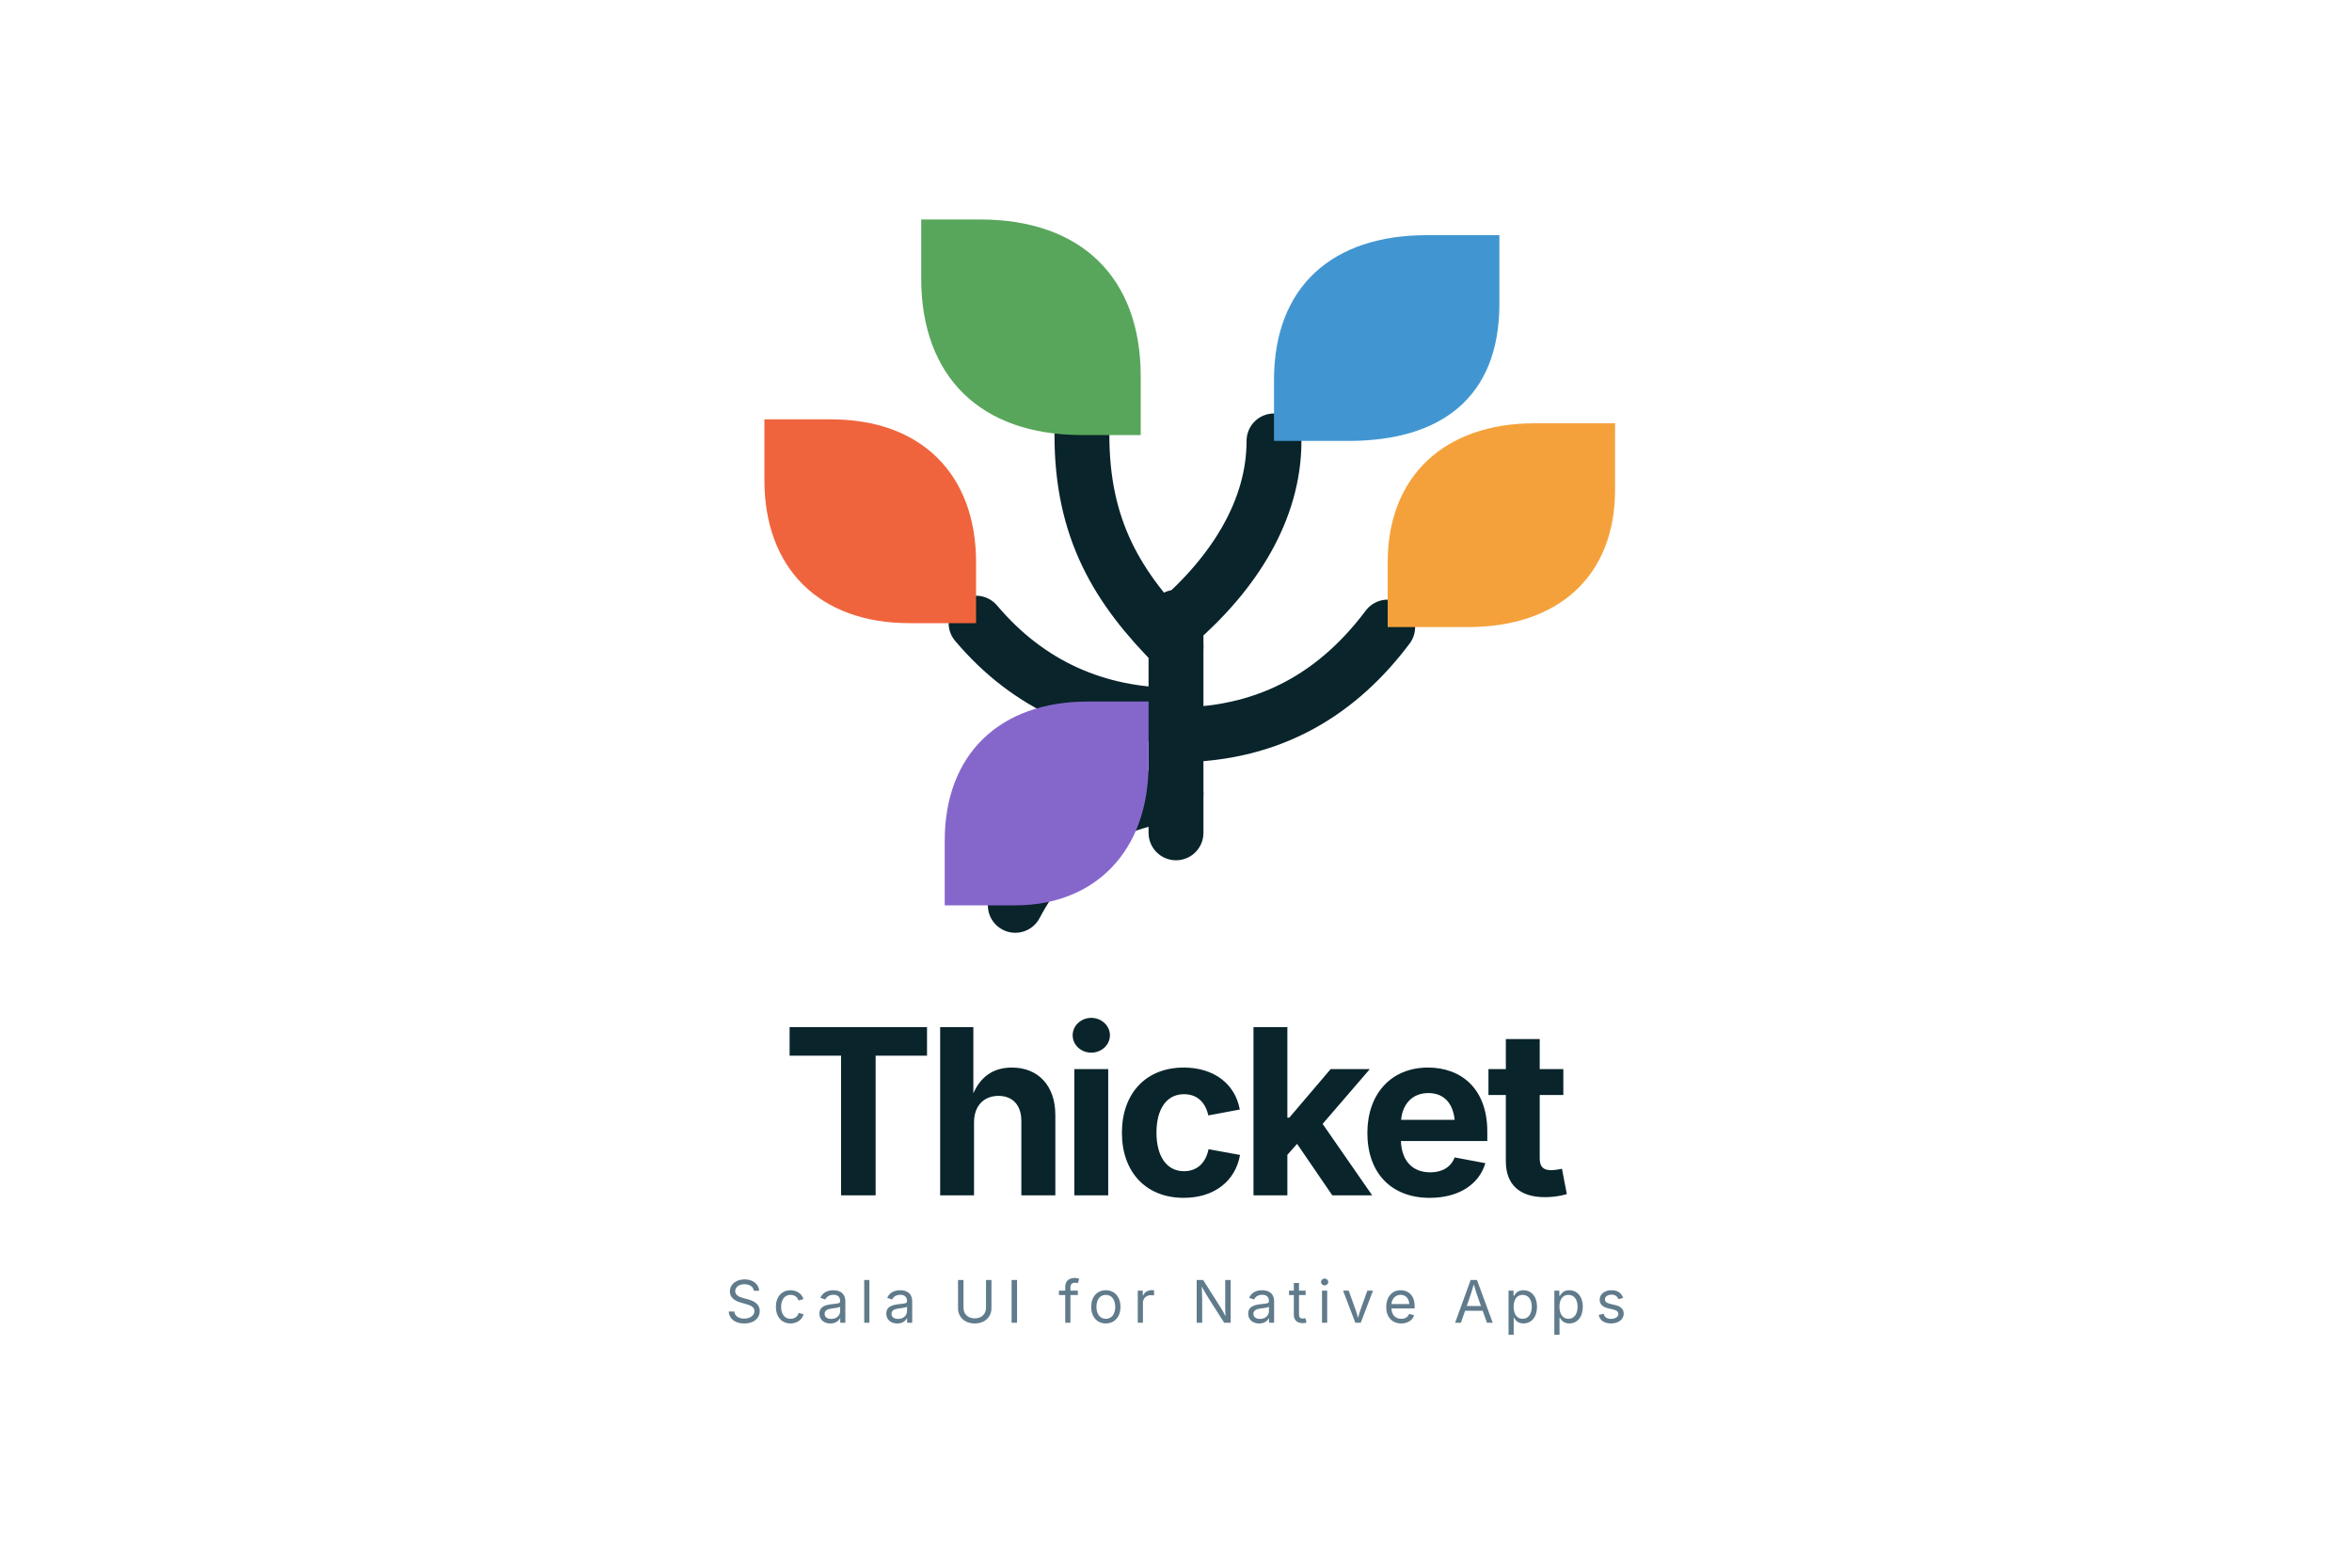
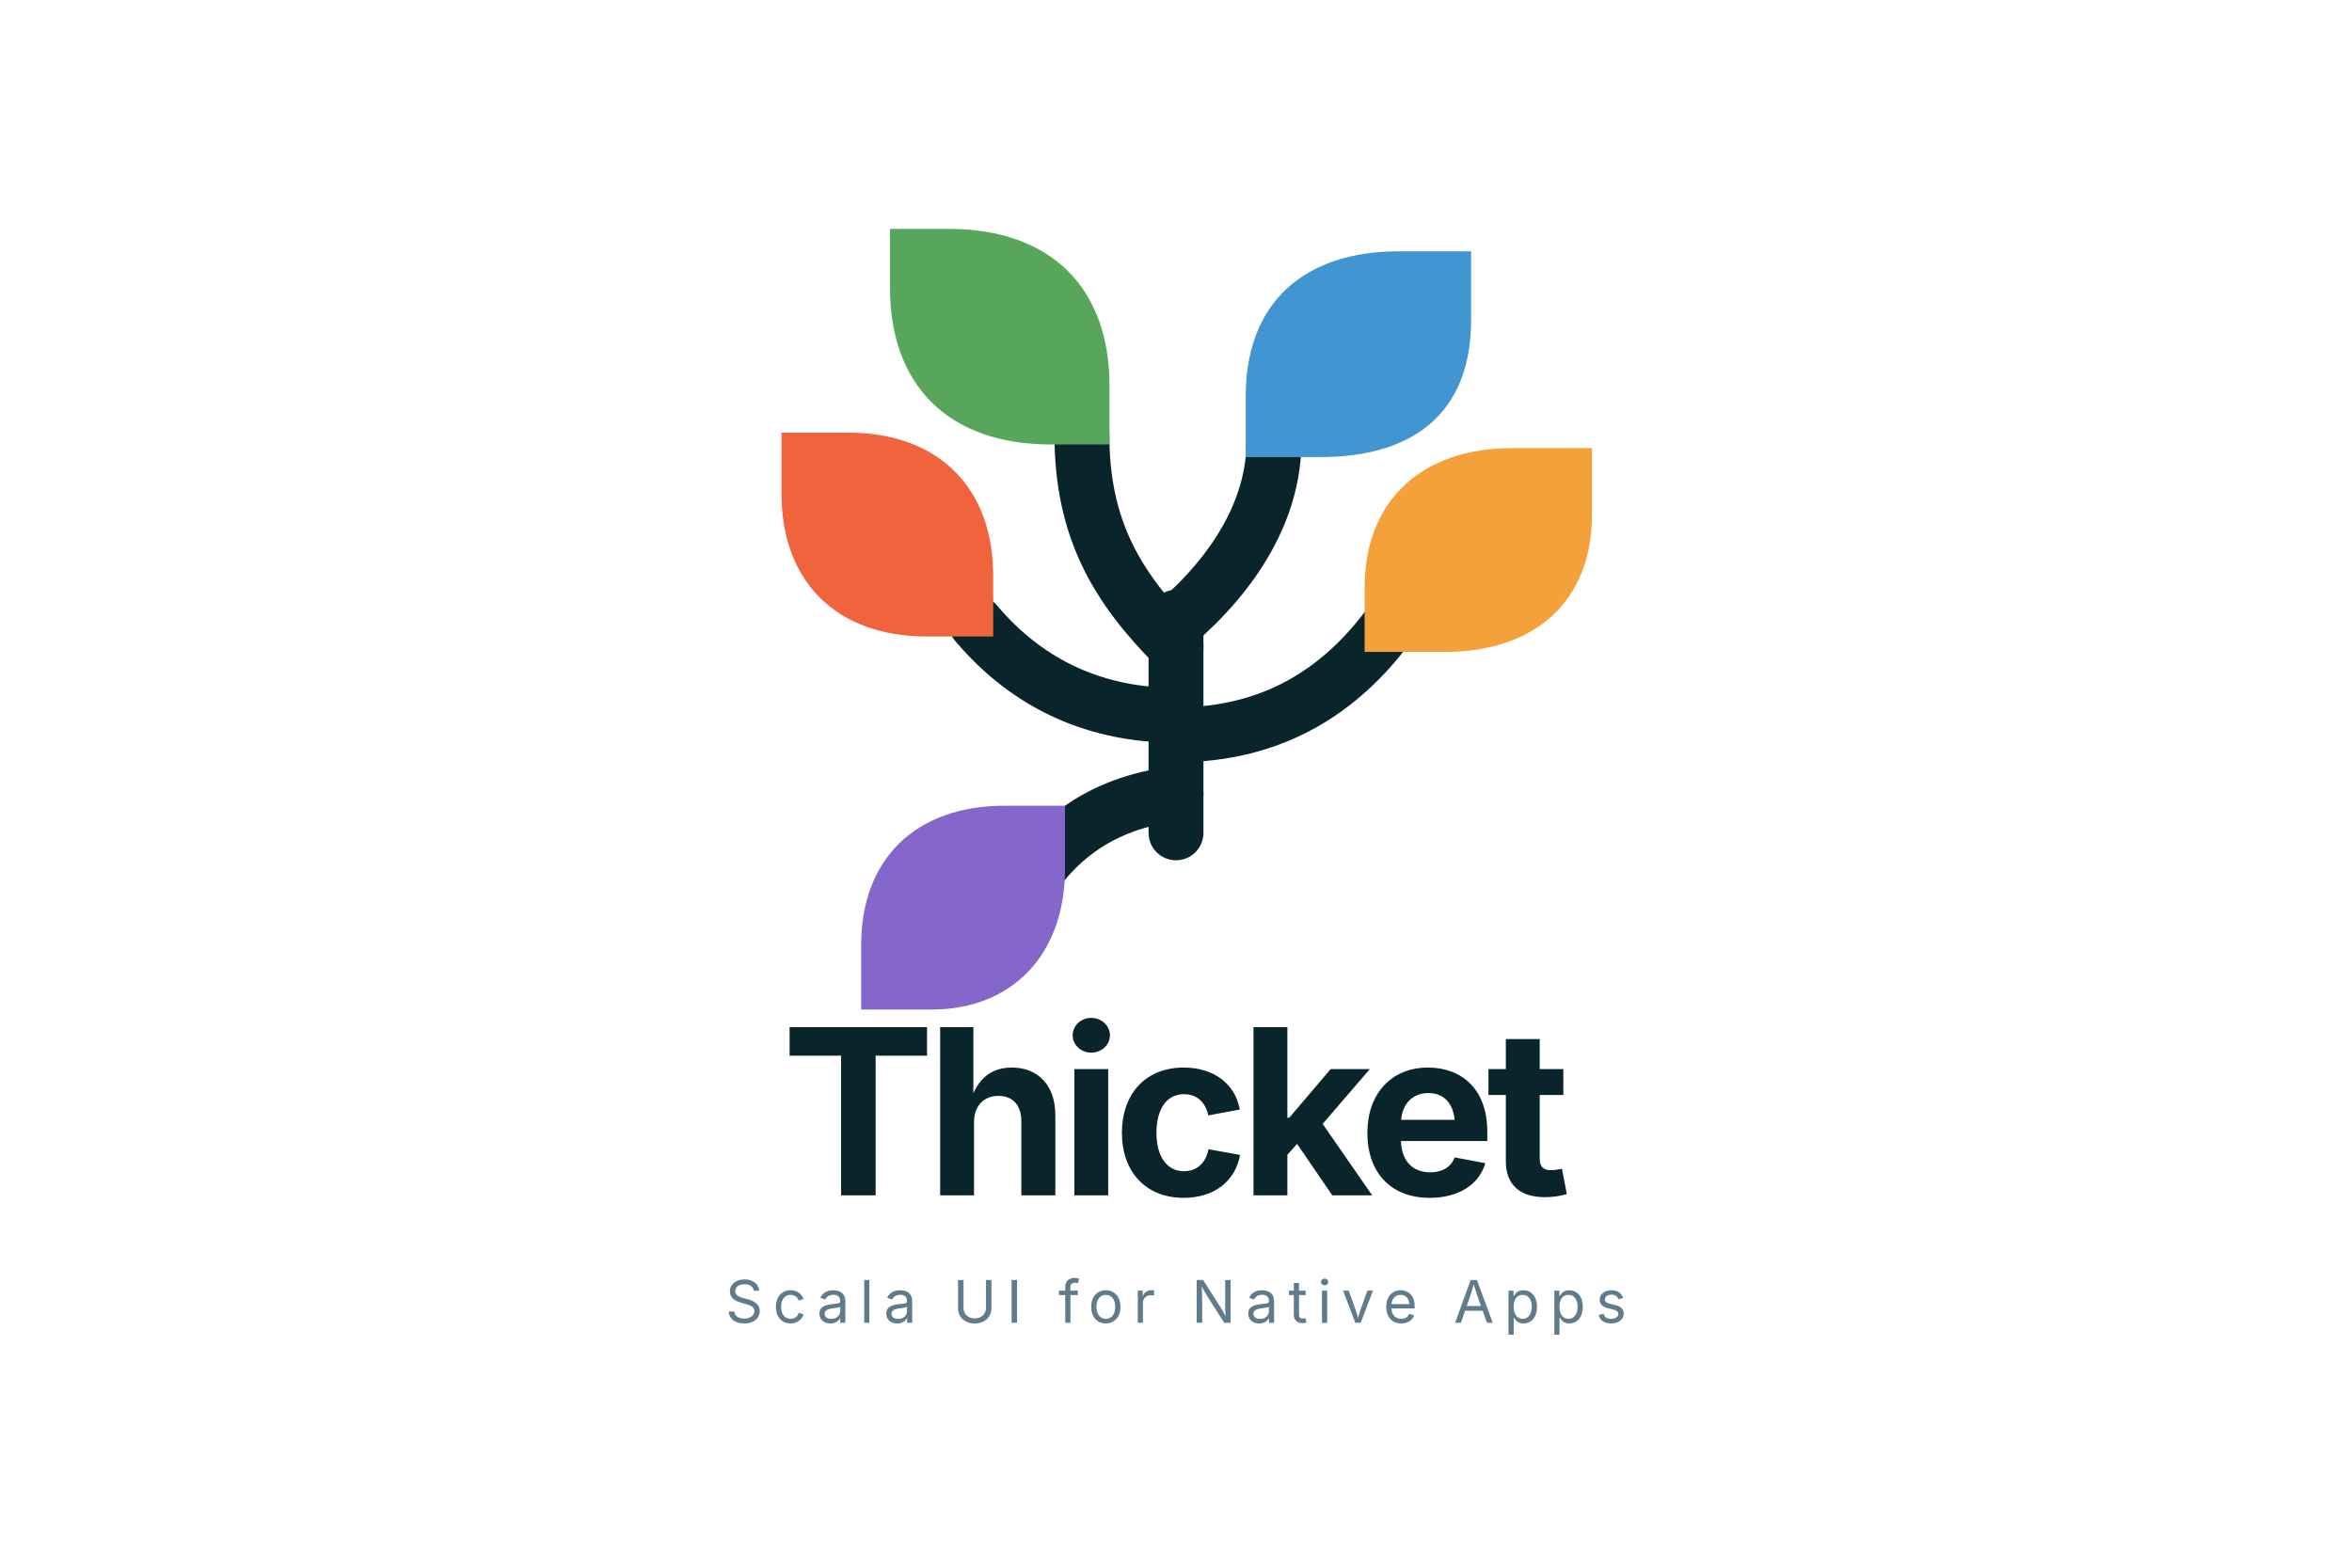
- <svg xmlns="http://www.w3.org/2000/svg" width="1200" height="800" viewBox="0 0 1200 800">
-   <g fill="none" stroke="#09242B" stroke-width="28" stroke-linecap="round" stroke-linejoin="round">
-     <path d="M600 425 L600 315" />
-     <path d="M600 330 C570 300 552 270 552 222" />
-     <path d="M600 318 C630 292 650 260 650 225" />
-     <path d="M600 365 C560 365 525 350 498 318" />
-     <path d="M600 375 C650 375 684 352 708 320" />
-     <path d="M600 405 C560 410 535 430 518 462" />
+ <svg xmlns="http://www.w3.org/2000/svg" width="1200" height="800" viewBox="0 0 1200 800" version="1.1" id="svg12">
+   <defs id="defs12" />
+   <g fill="none" stroke="#09242B" stroke-width="28" stroke-linecap="round" stroke-linejoin="round" id="g6">
+     <path d="M600 425 L600 315" id="path1" />
+     <path d="M600 330 C570 300 552 270 552 222" id="path2" />
+     <path d="M600 318 C630 292 650 260 650 225" id="path3" />
+     <path d="M600 365 C560 365 525 350 498 318" id="path4" />
+     <path d="M600 375 C650 375 684 352 708 320" id="path5" />
+     <path d="M600 405 C560 410 535 430 518 462" id="path6" />
  </g>
-   <path d="M552 222            C500 222 470 192 470 142            L470 112            L500 112            C552 112 582 142 582 192            L582 222 Z" fill="#58A65C" />
-   <path d="M650 225            L650 194            C650 146 680 120 728 120            L765 120            L765 155            C765 203 735 225 688 225 Z" fill="#4196D2" />
-   <path d="M498 318            L464 318            C418 318 390 290 390 245            L390 214            L424 214            C470 214 498 242 498 287 Z" fill="#F0643D" />
-   <path d="M708 320            L708 287            C708 243 737 216 783 216            L824 216            L824 250            C824 294 795 320 749 320 Z" fill="#F5A13B" />
-   <path d="M518 462            L482 462            L482 429            C482 385 510 358 555 358            L586 358            L586 390            C586 435 558 462 518 462 Z" fill="#8567CC" />
-   <text x="600" y="610" text-anchor="middle" font-family="Inter, Avenir Next, Helvetica Neue, Arial, sans-serif" font-size="118" font-weight="700" letter-spacing="-5" fill="#09242B">Thicket</text>
-   <text x="600" y="675" text-anchor="middle" font-family="Inter, Avenir Next, Helvetica Neue, Arial, sans-serif" font-size="30" font-weight="400" letter-spacing="5" fill="#607B8B">Scala UI for Native Apps</text>
+   <path d="m 536.069,226.806 c -52,0 -82,-30 -82,-80 v -30 h 30 c 52,0 82,30 82,80 v 30 z" fill="#58a65c" id="path7" />
+   <path d="m 635.566,233.254 v -31 c 0,-48 30,-74 78,-74 h 37 v 35 c 0,48 -30,70 -77,70 z" fill="#4196d2" id="path8" />
+   <path d="m 506.727,324.788 h -34 c -46,0 -74,-28 -74,-73 v -31 h 34 c 46,0 74,28 74,73 z" fill="#f0643d" id="path9" />
+   <path d="m 696.239,332.686 v -33 c 0,-44 29,-71 75,-71 h 41 v 34 c 0,44 -29,70 -75,70 z" fill="#f5a13b" id="path10" />
+   <path d="m 475.38,515.179 h -36 v -33 c 0,-44 28,-71 73,-71 h 31 v 32 c 0,45 -28,72 -68,72 z" fill="#8567cc" id="path11" />
+   <text x="600" y="610" text-anchor="middle" font-family="Inter, Avenir Next, Helvetica Neue, Arial, sans-serif" font-size="118" font-weight="700" letter-spacing="-5" fill="#09242B" id="text11">Thicket</text>
+   <text x="600" y="675" text-anchor="middle" font-family="Inter, Avenir Next, Helvetica Neue, Arial, sans-serif" font-size="30" font-weight="400" letter-spacing="5" fill="#607B8B" id="text12">Scala UI for Native Apps</text>
</svg>
